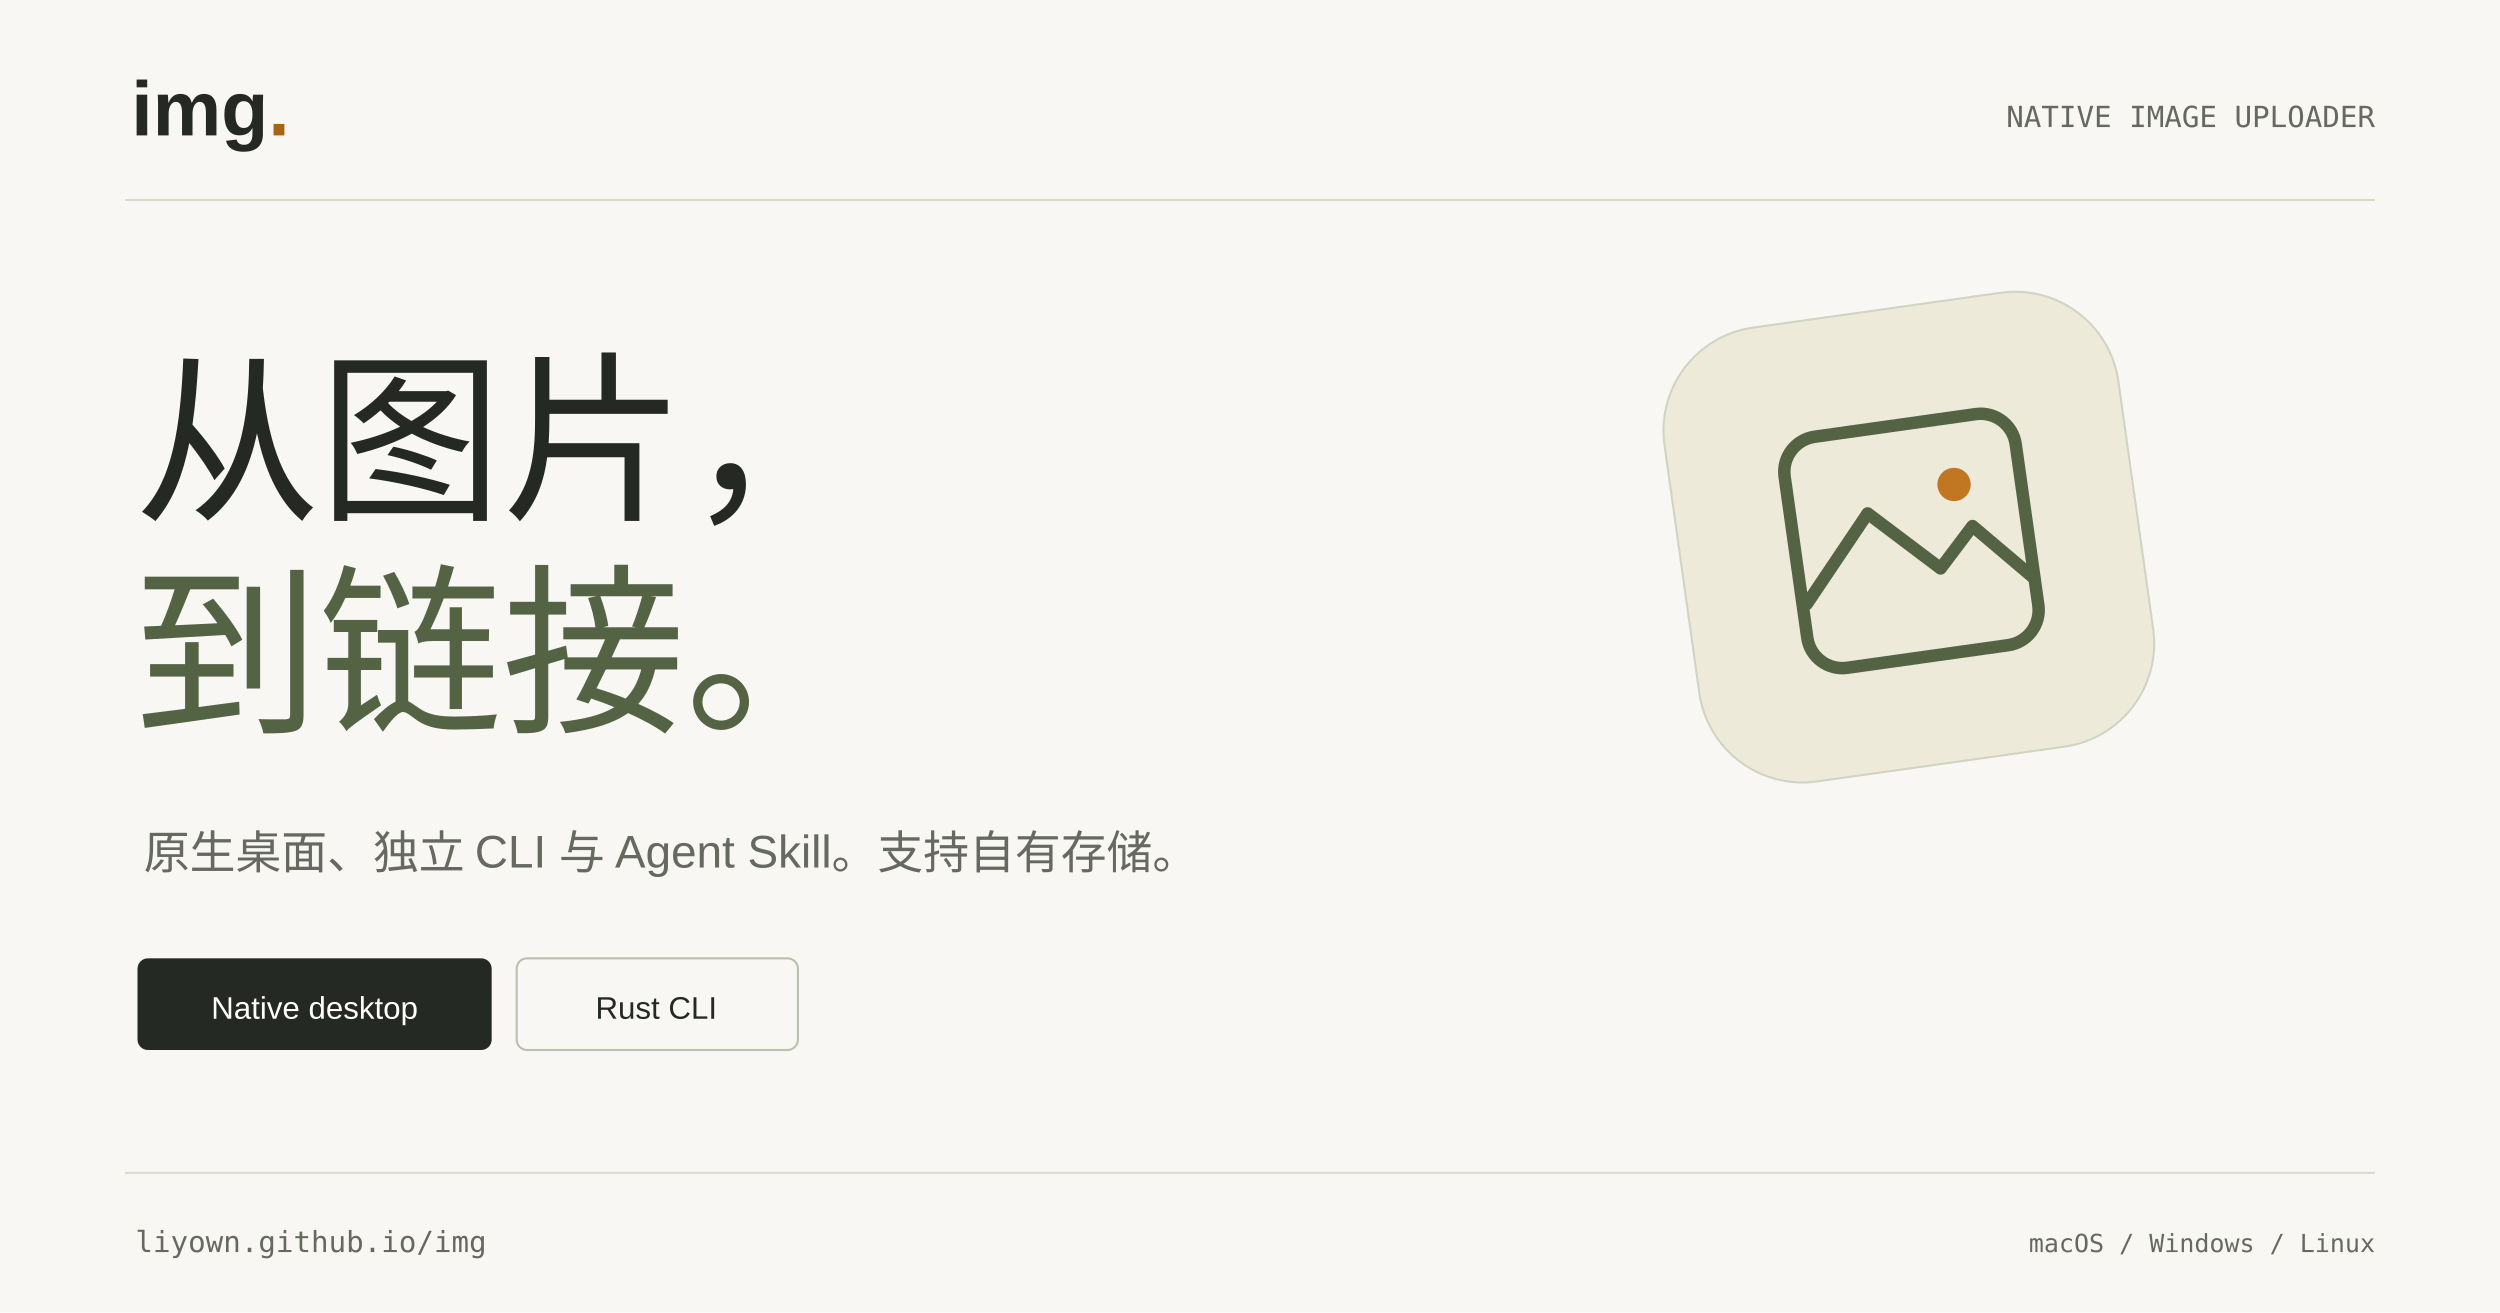
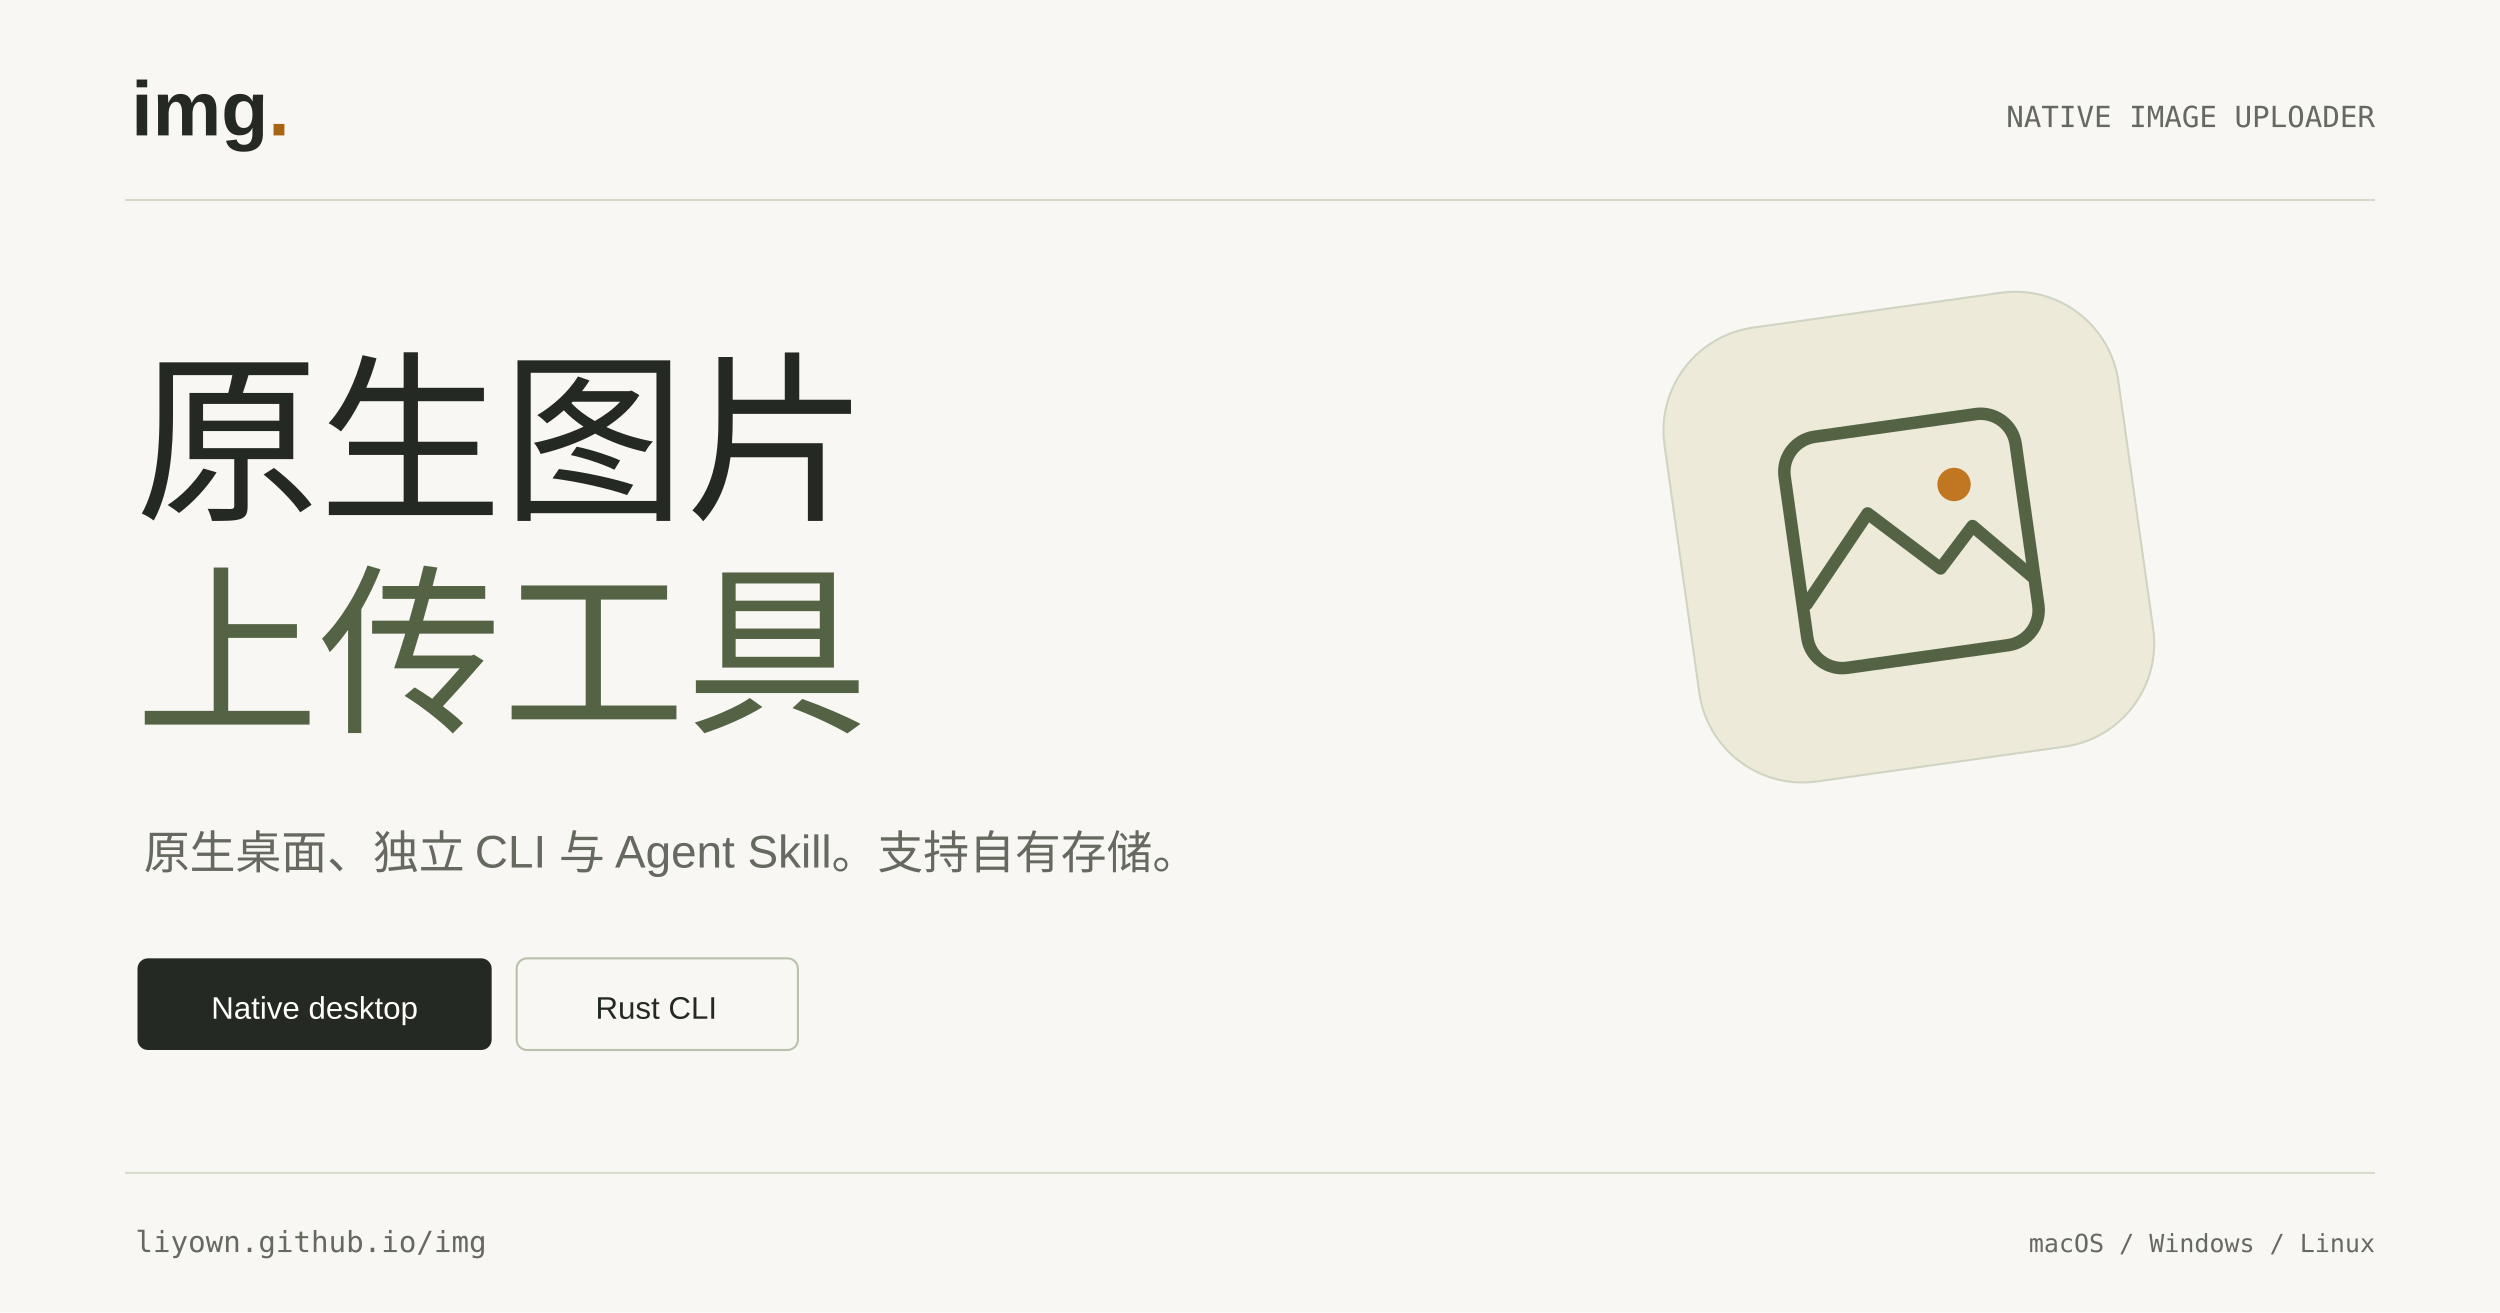
<svg xmlns="http://www.w3.org/2000/svg" width="1200" height="630" viewBox="0 0 1200 630">
  <rect width="1200" height="630" fill="#f8f7f3" />
  <path d="M60 96h1080M60 563h1080" stroke="#d6dbca" />
  <text x="63" y="65" font-family="Arial,sans-serif" font-size="37" font-weight="700" fill="#252923">img<tspan fill="#a96412">.</tspan>
  </text>
  <text x="1140" y="61" text-anchor="end" font-family="monospace" font-size="14" fill="#656960">NATIVE IMAGE UPLOADER</text>
-   <text x="65" y="243" font-family="PingFang SC,Arial,sans-serif" font-size="88" font-weight="500" fill="#252923">从图片，</text>
-   <text x="65" y="345" font-family="PingFang SC,Arial,sans-serif" font-size="88" font-weight="500" fill="#536344">到链接。</text>
+   <text x="65" y="243" font-family="PingFang SC,Arial,sans-serif" font-size="88" font-weight="500" fill="#252923">原生图片</text>
+   <text x="65" y="345" font-family="PingFang SC,Arial,sans-serif" font-size="88" font-weight="500" fill="#536344">上传工具</text>
  <text x="69" y="417" font-family="PingFang SC,Arial,sans-serif" font-size="22" fill="#656960">原生桌面、独立 CLI 与 Agent Skill。支持自有存储。</text>
  <rect x="66" y="460" width="170" height="44" rx="5" fill="#252923" />
  <text x="151" y="489" text-anchor="middle" font-family="Arial,sans-serif" font-size="15" fill="#fffefa">Native desktop</text>
  <rect x="248" y="460" width="135" height="44" rx="5" fill="none" stroke="#b9c1ad" />
  <text x="315" y="489" text-anchor="middle" font-family="Arial,sans-serif" font-size="15" fill="#252923">Rust CLI</text>
  <text x="65" y="601" font-family="monospace" font-size="14" fill="#656960">liyown.github.io/img</text>
  <text x="1140" y="601" text-anchor="end" font-family="monospace" font-size="12" fill="#656960">macOS / Windows / Linux</text>
  <g transform="translate(900 250) rotate(-8)">
    <rect x="-95" y="-100" width="220" height="220" rx="50" fill="#edeada" stroke="#d0d5c3" />
    <g fill="none" stroke="#536344" stroke-width="6" stroke-linecap="round" stroke-linejoin="round">
      <rect x="-40" y="-44" width="112" height="112" rx="17" />
      <path d="m-38 35 35-39 31 31 18-18 25 28" />
      <circle cx="40" cy="-12" r="8" fill="#c17722" stroke="none" />
    </g>
  </g>
</svg>
